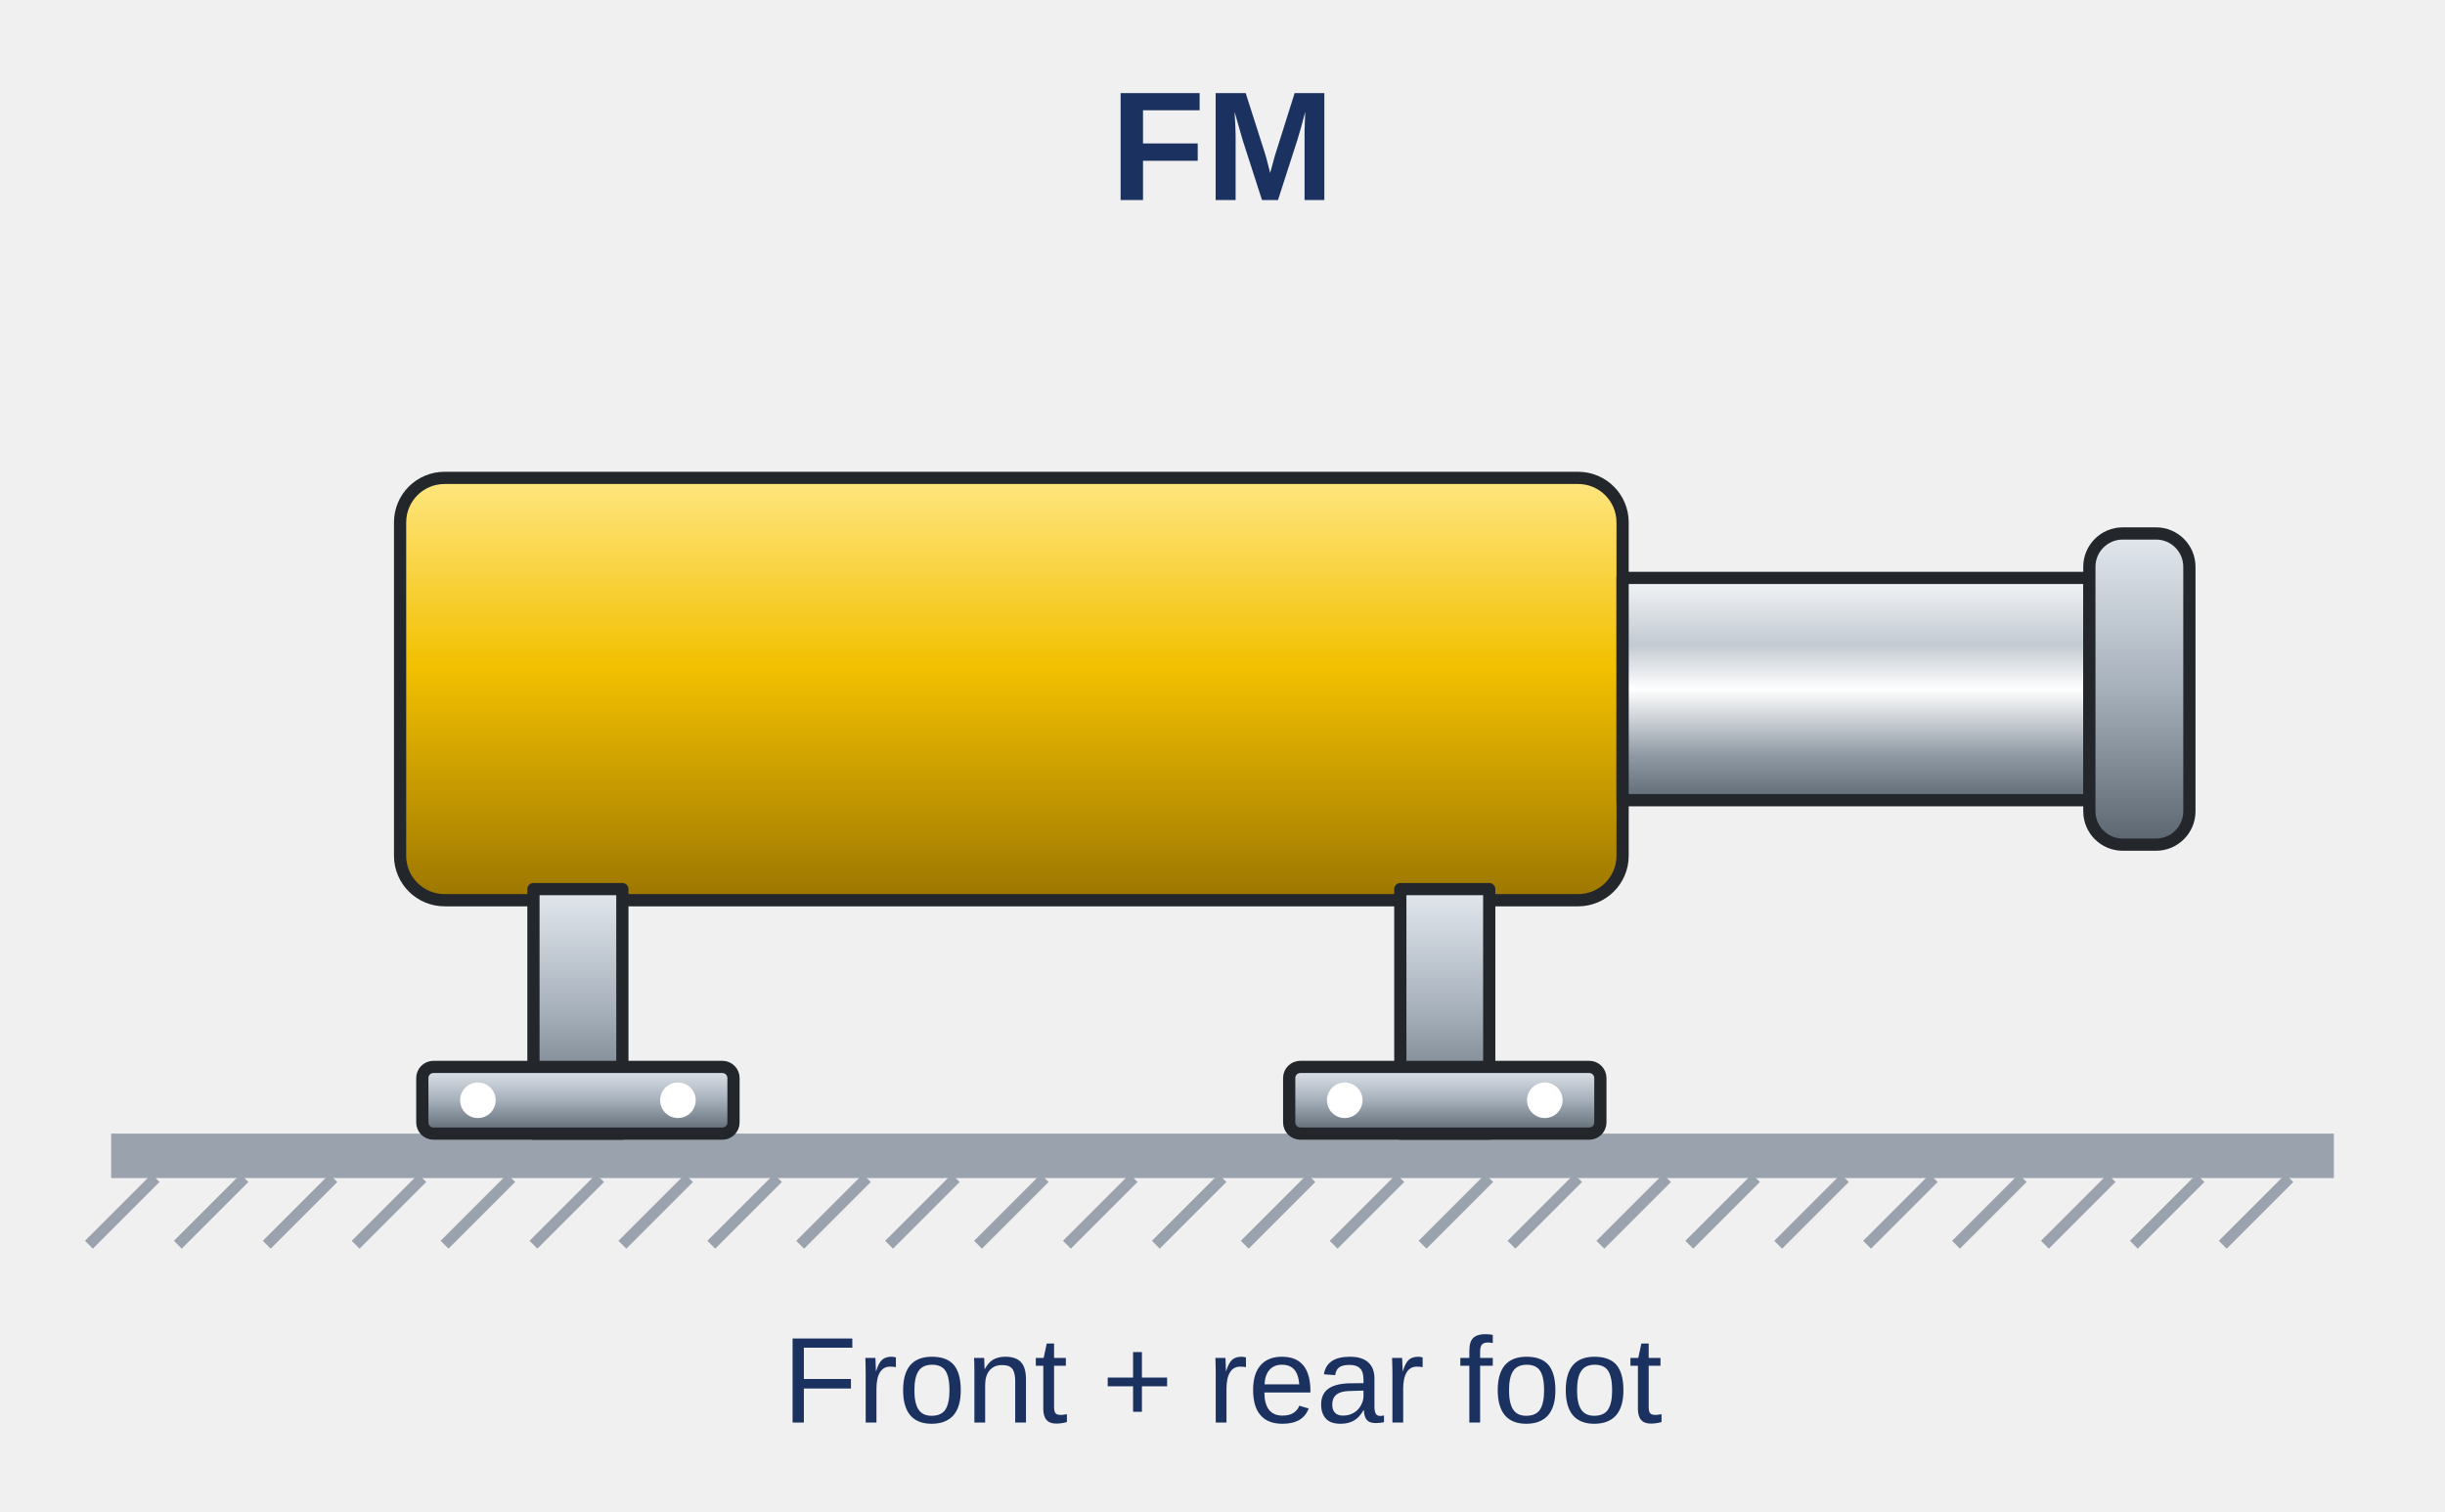
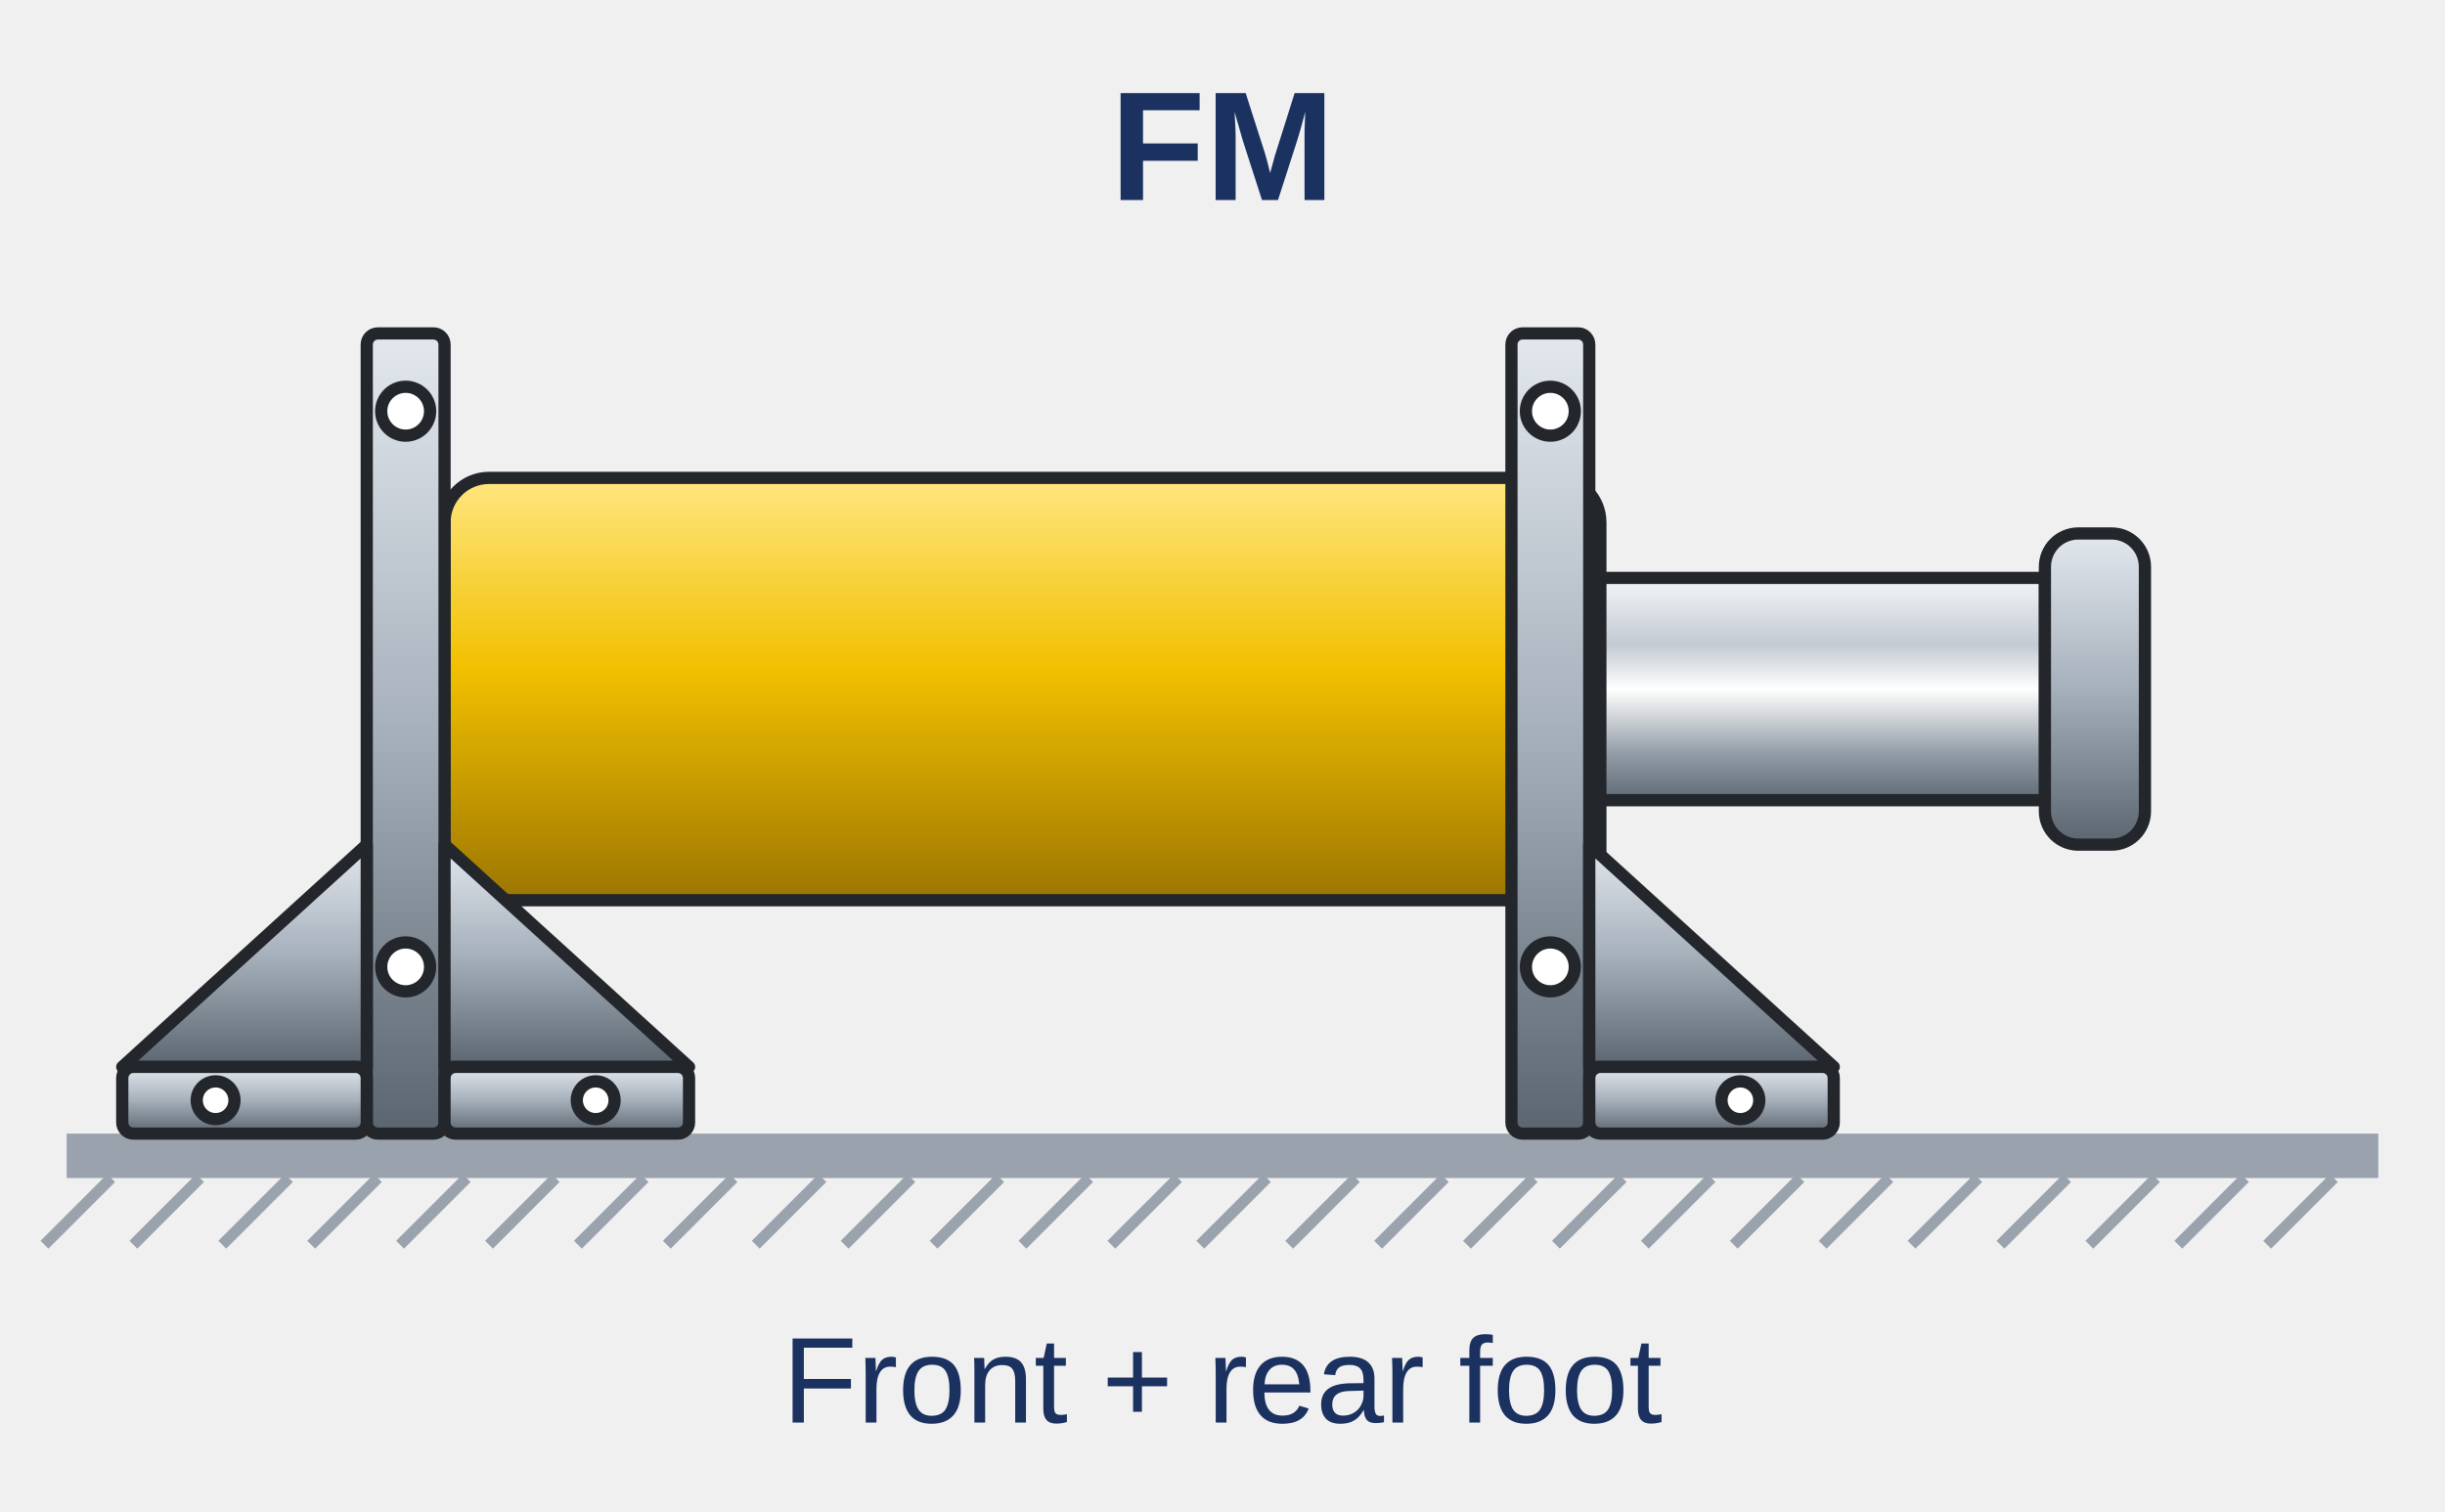
<svg xmlns="http://www.w3.org/2000/svg" viewBox="10 4 220 136" stroke-linejoin="round">
  <defs>
    <linearGradient id="chrome" x1="0" y1="0" x2="0" y2="1">
      <stop offset="0" stop-color="#f4f6f8" />
      <stop offset=".3" stop-color="#c3cad2" />
      <stop offset=".5" stop-color="#ffffff" />
      <stop offset=".8" stop-color="#8f99a4" />
      <stop offset="1" stop-color="#5f6a75" />
    </linearGradient>
    <linearGradient id="black" x1="0" y1="0" x2="0" y2="1">
      <stop offset="0" stop-color="#6b6f75" />
      <stop offset=".45" stop-color="#2a2d31" />
      <stop offset="1" stop-color="#0d0e10" />
    </linearGradient>
    <linearGradient id="yellow" x1="0" y1="0" x2="0" y2="1">
      <stop offset="0" stop-color="#ffe680" />
      <stop offset=".45" stop-color="#f2c000" />
      <stop offset="1" stop-color="#9c7600" />
    </linearGradient>
    <linearGradient id="blue" x1="0" y1="0" x2="0" y2="1">
      <stop offset="0" stop-color="#8dbbff" />
      <stop offset=".45" stop-color="#1f6fe0" />
      <stop offset="1" stop-color="#0b3a86" />
    </linearGradient>
    <linearGradient id="red" x1="0" y1="0" x2="0" y2="1">
      <stop offset="0" stop-color="#ff8a80" />
      <stop offset=".45" stop-color="#d81c1c" />
      <stop offset="1" stop-color="#761010" />
    </linearGradient>
    <linearGradient id="steel" x1="0" y1="0" x2="0" y2="1">
      <stop offset="0" stop-color="#e3e8ee" />
      <stop offset=".5" stop-color="#a6b0bb" />
      <stop offset="1" stop-color="#5b6570" />
    </linearGradient>
    <linearGradient id="pu" x1="0" y1="0" x2="0" y2="1">
      <stop offset="0" stop-color="#555" />
      <stop offset=".5" stop-color="#1b1b1b" />
      <stop offset="1" stop-color="#000" />
    </linearGradient>
  </defs>
-   <rect x="20" y="106" width="200" height="4" fill="#9aa3ad" />
-   <line x1="24" y1="110" x2="18" y2="116" stroke="#9aa3ad" stroke-width="1" />
-   <line x1="32" y1="110" x2="26" y2="116" stroke="#9aa3ad" stroke-width="1" />
-   <line x1="40" y1="110" x2="34" y2="116" stroke="#9aa3ad" stroke-width="1" />
-   <line x1="48" y1="110" x2="42" y2="116" stroke="#9aa3ad" stroke-width="1" />
-   <line x1="56" y1="110" x2="50" y2="116" stroke="#9aa3ad" stroke-width="1" />
-   <line x1="64" y1="110" x2="58" y2="116" stroke="#9aa3ad" stroke-width="1" />
-   <line x1="72" y1="110" x2="66" y2="116" stroke="#9aa3ad" stroke-width="1" />
-   <line x1="80" y1="110" x2="74" y2="116" stroke="#9aa3ad" stroke-width="1" />
-   <line x1="88" y1="110" x2="82" y2="116" stroke="#9aa3ad" stroke-width="1" />
-   <line x1="96" y1="110" x2="90" y2="116" stroke="#9aa3ad" stroke-width="1" />
-   <line x1="104" y1="110" x2="98" y2="116" stroke="#9aa3ad" stroke-width="1" />
-   <line x1="112" y1="110" x2="106" y2="116" stroke="#9aa3ad" stroke-width="1" />
-   <line x1="120" y1="110" x2="114" y2="116" stroke="#9aa3ad" stroke-width="1" />
-   <line x1="128" y1="110" x2="122" y2="116" stroke="#9aa3ad" stroke-width="1" />
-   <line x1="136" y1="110" x2="130" y2="116" stroke="#9aa3ad" stroke-width="1" />
-   <line x1="144" y1="110" x2="138" y2="116" stroke="#9aa3ad" stroke-width="1" />
-   <line x1="152" y1="110" x2="146" y2="116" stroke="#9aa3ad" stroke-width="1" />
-   <line x1="160" y1="110" x2="154" y2="116" stroke="#9aa3ad" stroke-width="1" />
-   <line x1="168" y1="110" x2="162" y2="116" stroke="#9aa3ad" stroke-width="1" />
-   <line x1="176" y1="110" x2="170" y2="116" stroke="#9aa3ad" stroke-width="1" />
-   <line x1="184" y1="110" x2="178" y2="116" stroke="#9aa3ad" stroke-width="1" />
-   <line x1="192" y1="110" x2="186" y2="116" stroke="#9aa3ad" stroke-width="1" />
-   <line x1="200" y1="110" x2="194" y2="116" stroke="#9aa3ad" stroke-width="1" />
-   <line x1="208" y1="110" x2="202" y2="116" stroke="#9aa3ad" stroke-width="1" />
-   <line x1="216" y1="110" x2="210" y2="116" stroke="#9aa3ad" stroke-width="1" />
-   <rect x="46.0" y="47.0" width="110.0" height="38.0" rx="4" fill="url(#yellow)" stroke="#23272c" stroke-width="1.1" />
-   <rect x="156.0" y="56.0" width="42.0" height="20.0" rx="0" fill="url(#chrome)" stroke="#23272c" stroke-width="1.1" />
-   <rect x="198.0" y="52.0" width="9.0" height="28.0" rx="3" fill="url(#steel)" stroke="#23272c" stroke-width="1.1" />
-   <rect x="58.0" y="84.0" width="8.0" height="22.0" rx="0" fill="url(#steel)" stroke="#23272c" stroke-width="1.1" />
-   <rect x="48.0" y="100.0" width="28.0" height="6.0" rx="1" fill="url(#steel)" stroke="#23272c" stroke-width="1.1" />
-   <circle cx="53" cy="103" r="1.6" fill="#fff" />
-   <circle cx="71" cy="103" r="1.6" fill="#fff" />
-   <rect x="136.0" y="84.0" width="8.0" height="22.0" rx="0" fill="url(#steel)" stroke="#23272c" stroke-width="1.1" />
-   <rect x="126.0" y="100.0" width="28.0" height="6.0" rx="1" fill="url(#steel)" stroke="#23272c" stroke-width="1.1" />
-   <circle cx="131" cy="103" r="1.6" fill="#fff" />
-   <circle cx="149" cy="103" r="1.6" fill="#fff" />
+   <rect x="16" y="106" width="208" height="4" fill="#9aa3ad" />
+   <line x1="20" y1="110" x2="14" y2="116" stroke="#9aa3ad" stroke-width="1" />
+   <line x1="28" y1="110" x2="22" y2="116" stroke="#9aa3ad" stroke-width="1" />
+   <line x1="36" y1="110" x2="30" y2="116" stroke="#9aa3ad" stroke-width="1" />
+   <line x1="44" y1="110" x2="38" y2="116" stroke="#9aa3ad" stroke-width="1" />
+   <line x1="52" y1="110" x2="46" y2="116" stroke="#9aa3ad" stroke-width="1" />
+   <line x1="60" y1="110" x2="54" y2="116" stroke="#9aa3ad" stroke-width="1" />
+   <line x1="68" y1="110" x2="62" y2="116" stroke="#9aa3ad" stroke-width="1" />
+   <line x1="76" y1="110" x2="70" y2="116" stroke="#9aa3ad" stroke-width="1" />
+   <line x1="84" y1="110" x2="78" y2="116" stroke="#9aa3ad" stroke-width="1" />
+   <line x1="92" y1="110" x2="86" y2="116" stroke="#9aa3ad" stroke-width="1" />
+   <line x1="100" y1="110" x2="94" y2="116" stroke="#9aa3ad" stroke-width="1" />
+   <line x1="108" y1="110" x2="102" y2="116" stroke="#9aa3ad" stroke-width="1" />
+   <line x1="116" y1="110" x2="110" y2="116" stroke="#9aa3ad" stroke-width="1" />
+   <line x1="124" y1="110" x2="118" y2="116" stroke="#9aa3ad" stroke-width="1" />
+   <line x1="132" y1="110" x2="126" y2="116" stroke="#9aa3ad" stroke-width="1" />
+   <line x1="140" y1="110" x2="134" y2="116" stroke="#9aa3ad" stroke-width="1" />
+   <line x1="148" y1="110" x2="142" y2="116" stroke="#9aa3ad" stroke-width="1" />
+   <line x1="156" y1="110" x2="150" y2="116" stroke="#9aa3ad" stroke-width="1" />
+   <line x1="164" y1="110" x2="158" y2="116" stroke="#9aa3ad" stroke-width="1" />
+   <line x1="172" y1="110" x2="166" y2="116" stroke="#9aa3ad" stroke-width="1" />
+   <line x1="180" y1="110" x2="174" y2="116" stroke="#9aa3ad" stroke-width="1" />
+   <line x1="188" y1="110" x2="182" y2="116" stroke="#9aa3ad" stroke-width="1" />
+   <line x1="196" y1="110" x2="190" y2="116" stroke="#9aa3ad" stroke-width="1" />
+   <line x1="204" y1="110" x2="198" y2="116" stroke="#9aa3ad" stroke-width="1" />
+   <line x1="212" y1="110" x2="206" y2="116" stroke="#9aa3ad" stroke-width="1" />
+   <line x1="220" y1="110" x2="214" y2="116" stroke="#9aa3ad" stroke-width="1" />
+   <rect x="50.0" y="47.0" width="104.0" height="38.0" rx="4" fill="url(#yellow)" stroke="#23272c" stroke-width="1.1" />
+   <rect x="154.0" y="56.0" width="40.0" height="20.0" rx="0" fill="url(#chrome)" stroke="#23272c" stroke-width="1.1" />
+   <rect x="194.0" y="52.0" width="9.0" height="28.0" rx="3" fill="url(#steel)" stroke="#23272c" stroke-width="1.1" />
+   <rect x="43.0" y="34.0" width="7.0" height="72.0" rx="1" fill="url(#steel)" stroke="#23272c" stroke-width="1.1" />
+   <circle cx="46.5" cy="41" r="2.2" fill="#fff" stroke="#23272c" stroke-width="1.1" />
+   <circle cx="46.5" cy="91" r="2.2" fill="#fff" stroke="#23272c" stroke-width="1.1" />
+   <rect x="146.0" y="34.0" width="7.0" height="72.0" rx="1" fill="url(#steel)" stroke="#23272c" stroke-width="1.1" />
+   <circle cx="149.5" cy="41" r="2.2" fill="#fff" stroke="#23272c" stroke-width="1.1" />
+   <circle cx="149.5" cy="91" r="2.2" fill="#fff" stroke="#23272c" stroke-width="1.1" />
+   <path d="M43,80 L43,100 L21,100 Z" fill="url(#steel)" stroke="#23272c" stroke-width="1.1" />
+   <rect x="21.0" y="100.0" width="22.0" height="6.0" rx="1" fill="url(#steel)" stroke="#23272c" stroke-width="1.1" />
+   <circle cx="29.4" cy="103" r="1.7" fill="#fff" stroke="#23272c" stroke-width="1.1" />
+   <path d="M50,80 L50,100 L72,100 Z" fill="url(#steel)" stroke="#23272c" stroke-width="1.1" />
+   <rect x="50.0" y="100.0" width="22.0" height="6.0" rx="1" fill="url(#steel)" stroke="#23272c" stroke-width="1.1" />
+   <circle cx="63.6" cy="103" r="1.7" fill="#fff" stroke="#23272c" stroke-width="1.1" />
+   <path d="M153,80 L153,100 L175,100 Z" fill="url(#steel)" stroke="#23272c" stroke-width="1.1" />
+   <rect x="153.0" y="100.0" width="22.0" height="6.0" rx="1" fill="url(#steel)" stroke="#23272c" stroke-width="1.1" />
+   <circle cx="166.6" cy="103" r="1.7" fill="#fff" stroke="#23272c" stroke-width="1.1" />
  <text x="120" y="22" font-size="14" font-weight="700" fill="#1B3160" font-family="Arial" text-anchor="middle">FM</text>
  <text x="120" y="132" font-size="11" fill="#1B3160" font-family="Arial" text-anchor="middle">Front + rear foot</text>
</svg>
